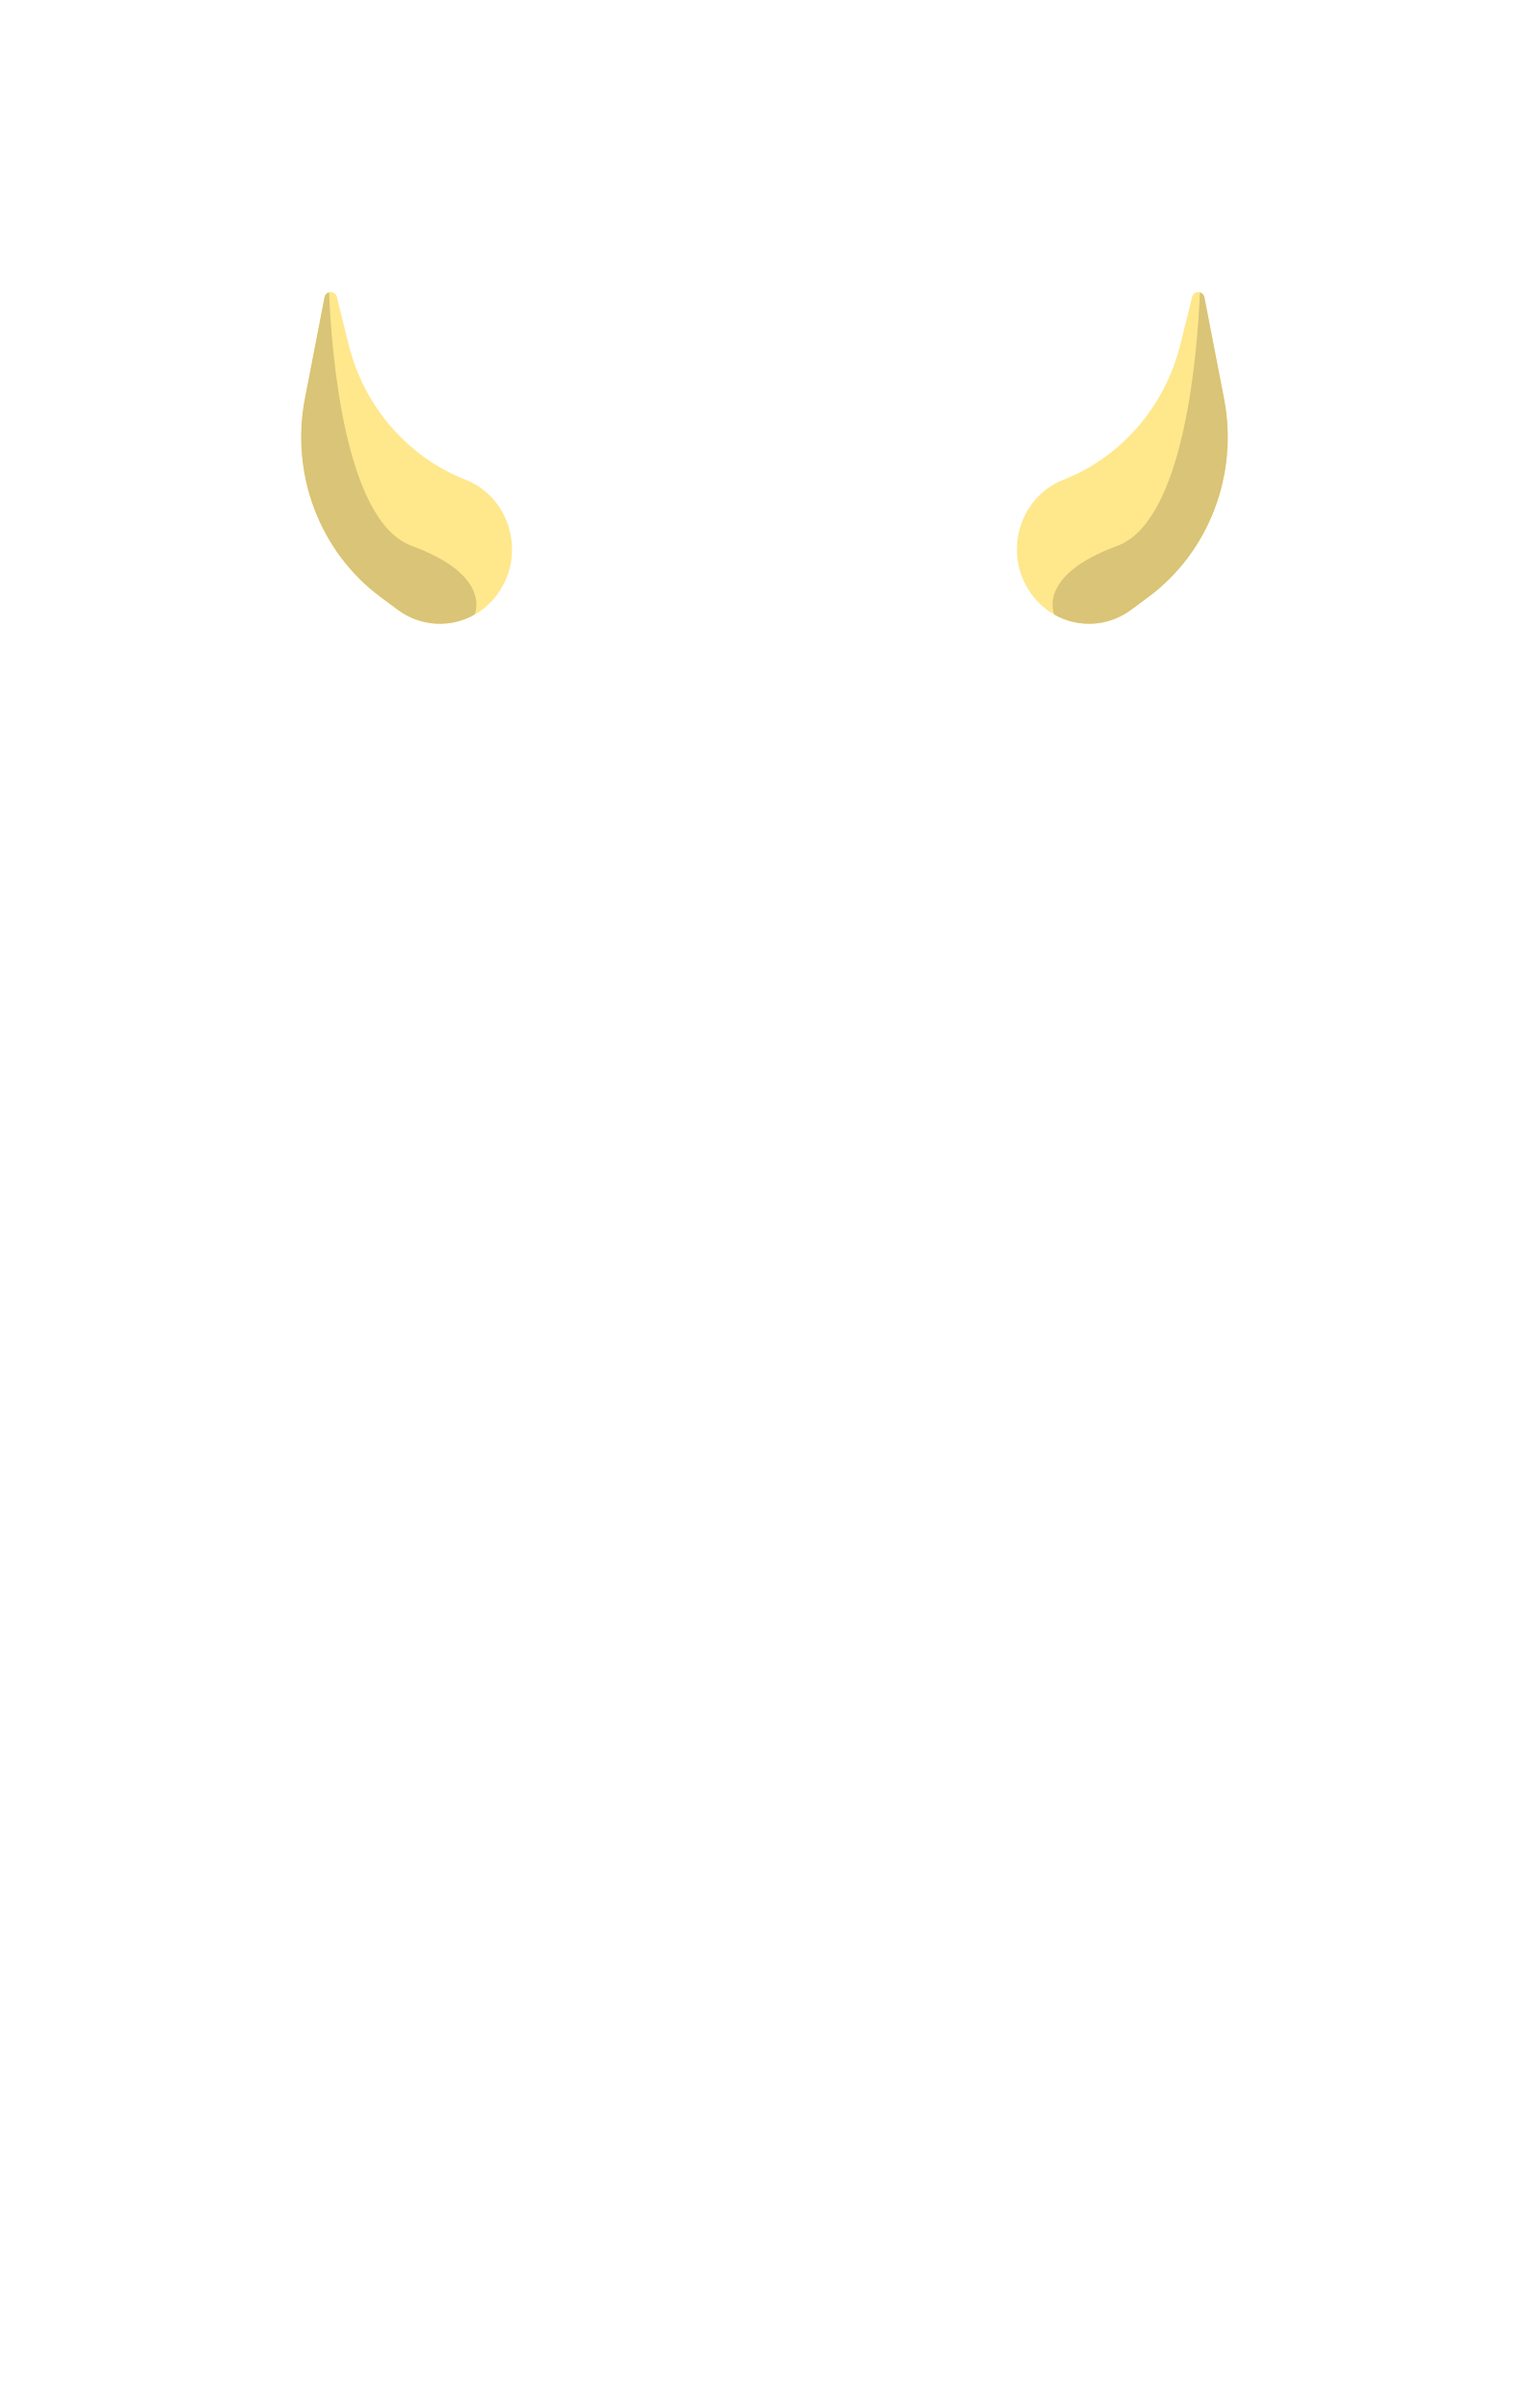
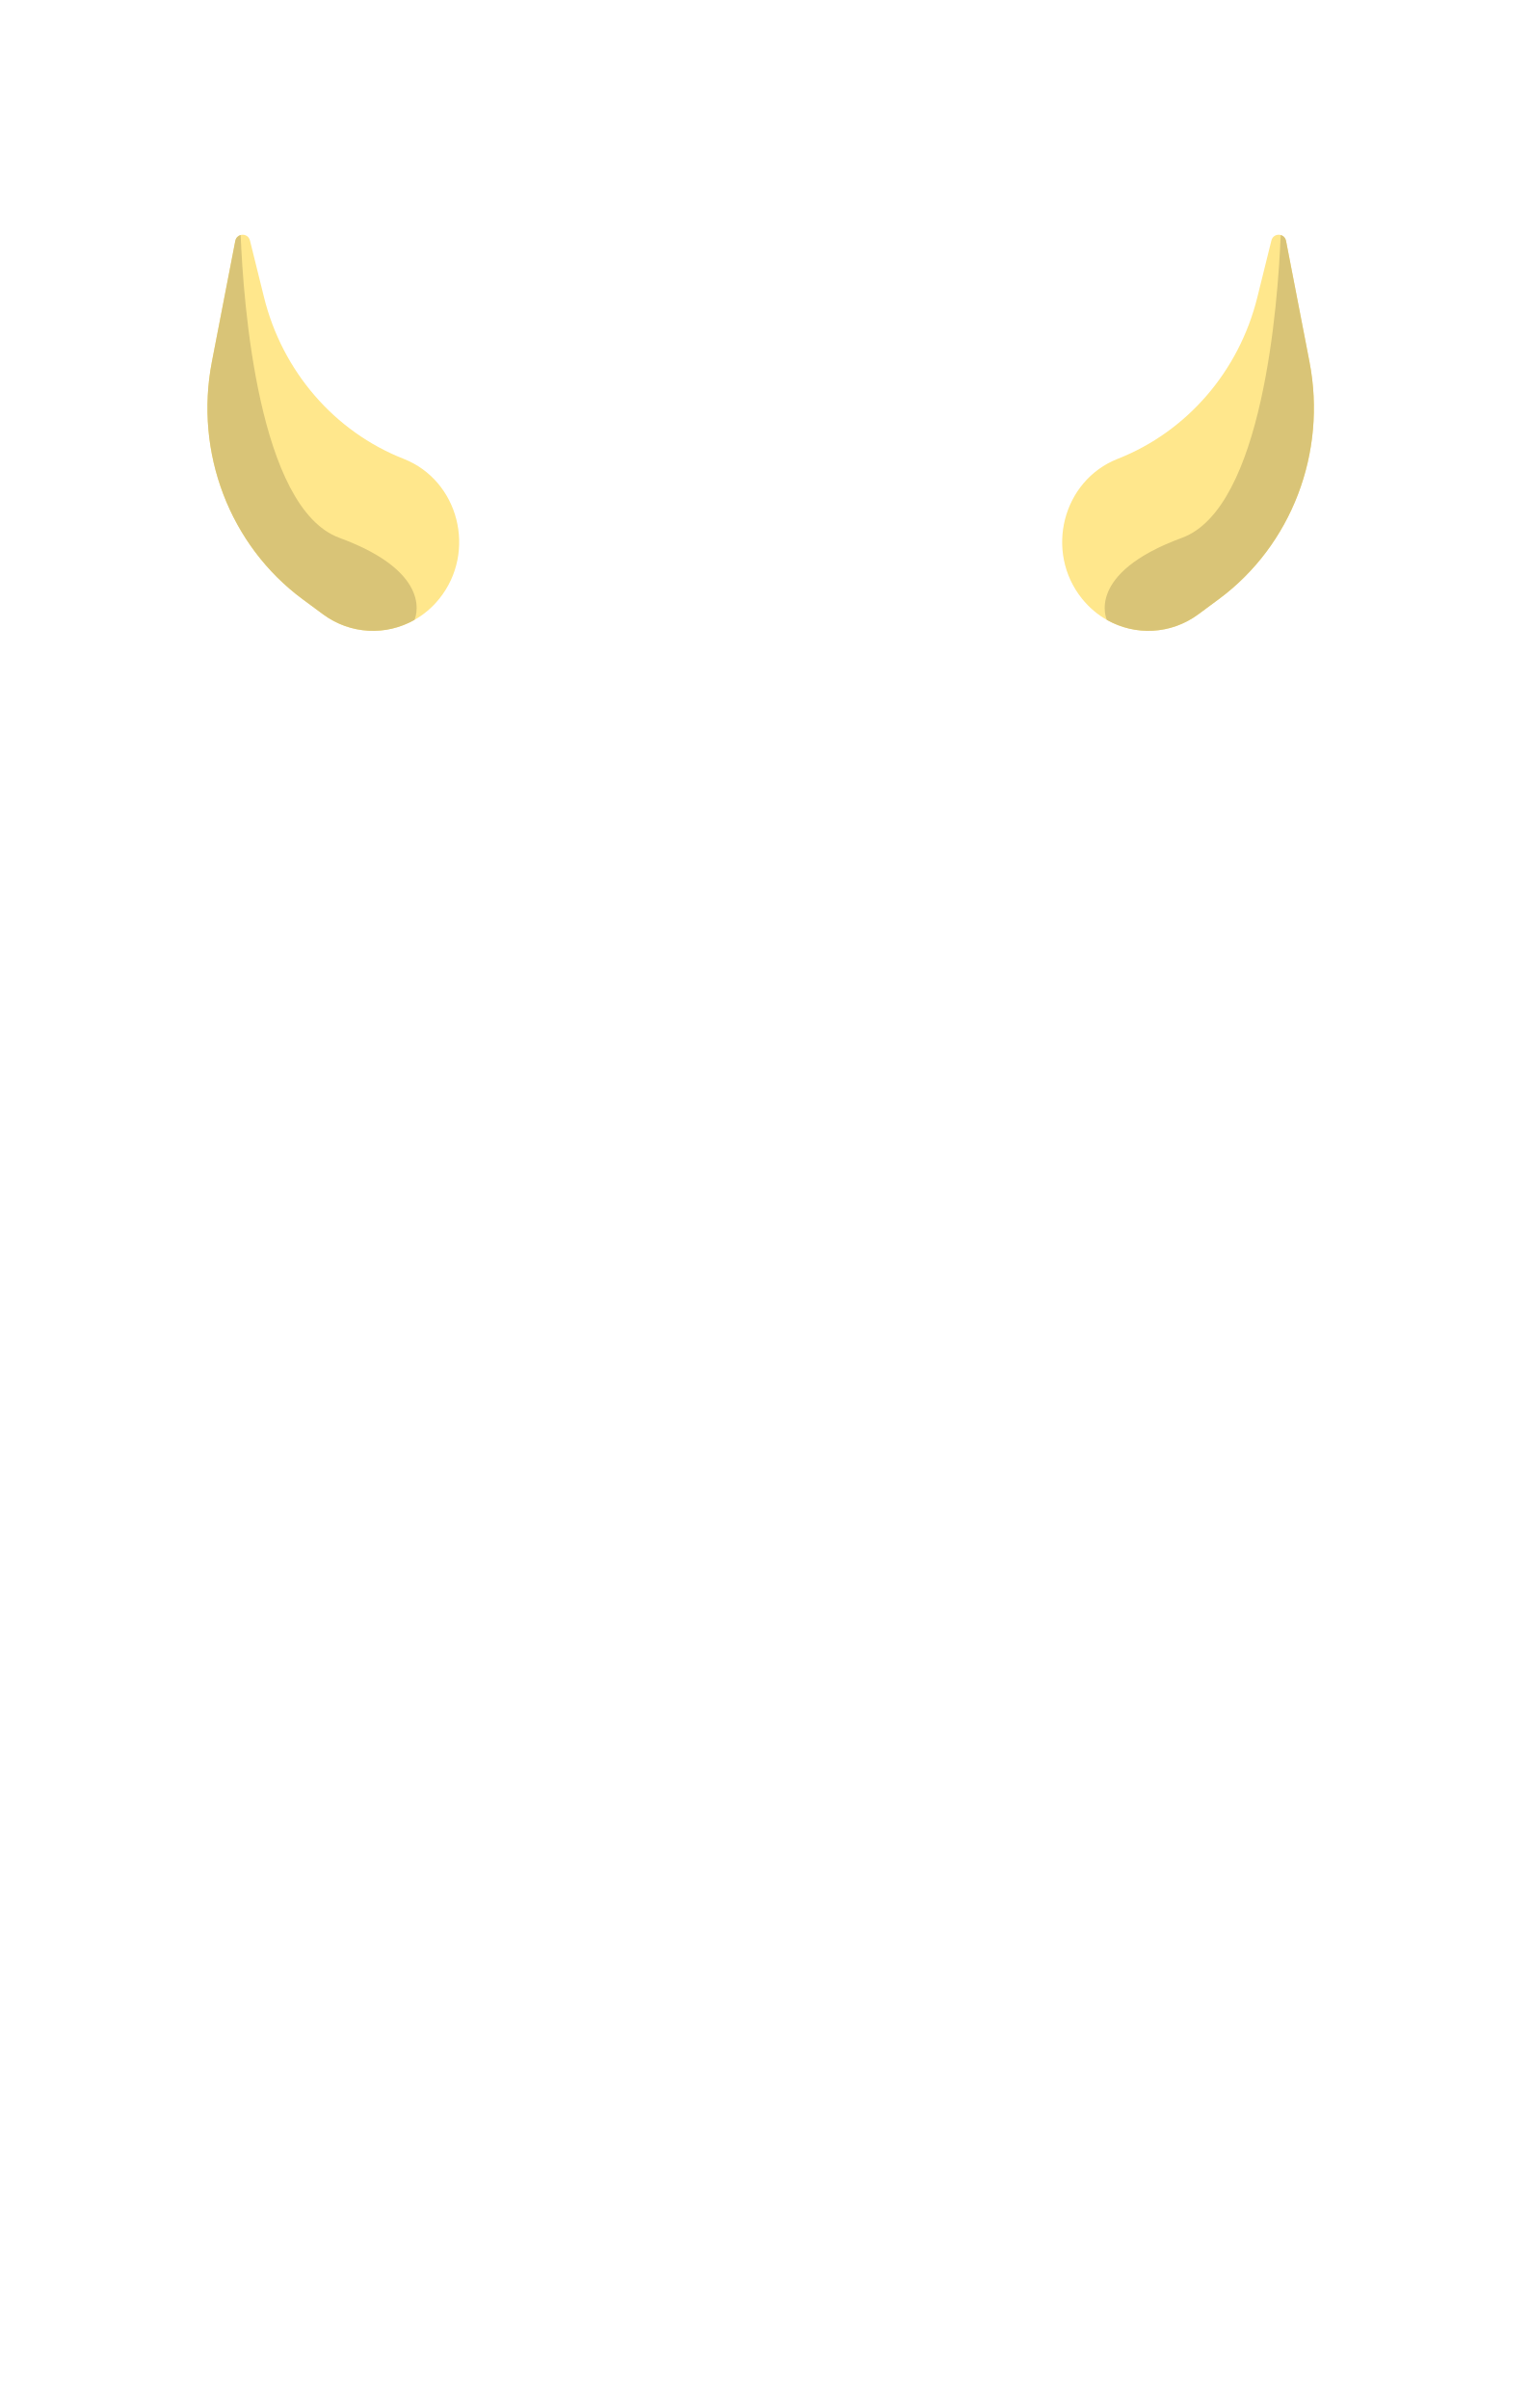
- <svg xmlns="http://www.w3.org/2000/svg" height="1888" viewBox="-50 0 1198.667 1888" width="899pt">
-   <path d="M214.043 232.866l9.2 37.205c12.033 48.652 46.223 88.225 91.663 106.084 36.197 14.23 48.125 60.99 23.422 91.792-18.922 23.596-52.302 28.063-76.422 10.222l-13.341-9.871c-47.768-35.332-71.076-96.295-59.549-155.808l15.365-79.362c1.038-5.341 8.354-5.54 9.662-.262zm0 0" fill="#ffe78c" />
-   <path d="M272.71 428.004c-53.244-19.552-63.019-154.493-64.798-198.794-1.656.45-3.113 1.756-3.531 3.918l-15.365 79.362c-11.527 59.513 11.772 120.476 59.549 155.808l13.341 9.87c18.155 13.429 41.55 14.212 60.09 3.72 0 0 14.562-30.44-49.286-53.884zm0 0" fill="#d9c477" />
-   <path d="M884.406 232.866l-9.209 37.205c-12.024 48.652-46.224 88.225-91.664 106.084-36.187 14.23-48.125 60.99-23.421 91.792 18.93 23.596 52.302 28.063 76.43 10.222l13.333-9.871c47.776-35.332 71.076-96.295 59.548-155.808l-15.364-79.362c-1.038-5.341-8.354-5.54-9.653-.262zm0 0" fill="#ffe78c" />
-   <path d="M825.73 428.004c53.243-19.552 63.018-154.493 64.797-198.794 1.657.45 3.113 1.756 3.532 3.918l15.364 79.362c11.528 59.513-11.772 120.476-59.548 155.808l-13.333 9.87c-18.164 13.429-41.56 14.212-60.098 3.72 0 0-14.562-30.44 49.285-53.884zm0 0" fill="#d9c477" />
+ <svg xmlns="http://www.w3.org/2000/svg" width="899" height="1415">
+   <path d="M146.857 141.383l8.234 33.3c10.77 43.546 41.371 78.965 82.042 94.95 32.397 12.736 43.073 54.588 20.963 82.156-16.936 21.12-46.812 25.118-68.4 9.15l-11.941-8.835c-42.754-31.624-63.616-86.188-53.298-139.454l13.752-71.032c.929-4.78 7.477-4.959 8.648-.235zm0 0" fill="#ffe78c" />
+   <path d="M199.366 316.039c-47.656-17.5-56.405-138.277-57.997-177.928-1.482.403-2.786 1.572-3.16 3.507l-13.752 71.032c-10.318 53.266 10.536 107.83 53.298 139.454l11.94 8.834c16.25 12.02 37.19 12.72 53.783 3.33 0 0 13.034-27.246-44.112-48.229zm0 0" fill="#d9c477" />
+   <path d="M746.856 141.383l-8.243 33.3c-10.762 43.546-41.372 78.965-82.042 94.95-32.389 12.736-43.074 54.588-20.963 82.156 16.943 21.12 46.812 25.118 68.408 9.15l11.933-8.835c42.761-31.624 63.616-86.188 53.298-139.454l-13.752-71.032c-.929-4.78-7.477-4.959-8.64-.235zm0 0" fill="#ffe78c" />
+   <path d="M694.338 316.039c47.655-17.5 56.404-138.277 57.996-177.928 1.483.403 2.786 1.572 3.161 3.507l13.752 71.032c10.318 53.266-10.537 107.83-53.298 139.454l-11.933 8.834c-16.258 12.02-37.198 12.72-53.79 3.33 0 0-13.034-27.246 44.112-48.229zm0 0" fill="#d9c477" />
</svg>
